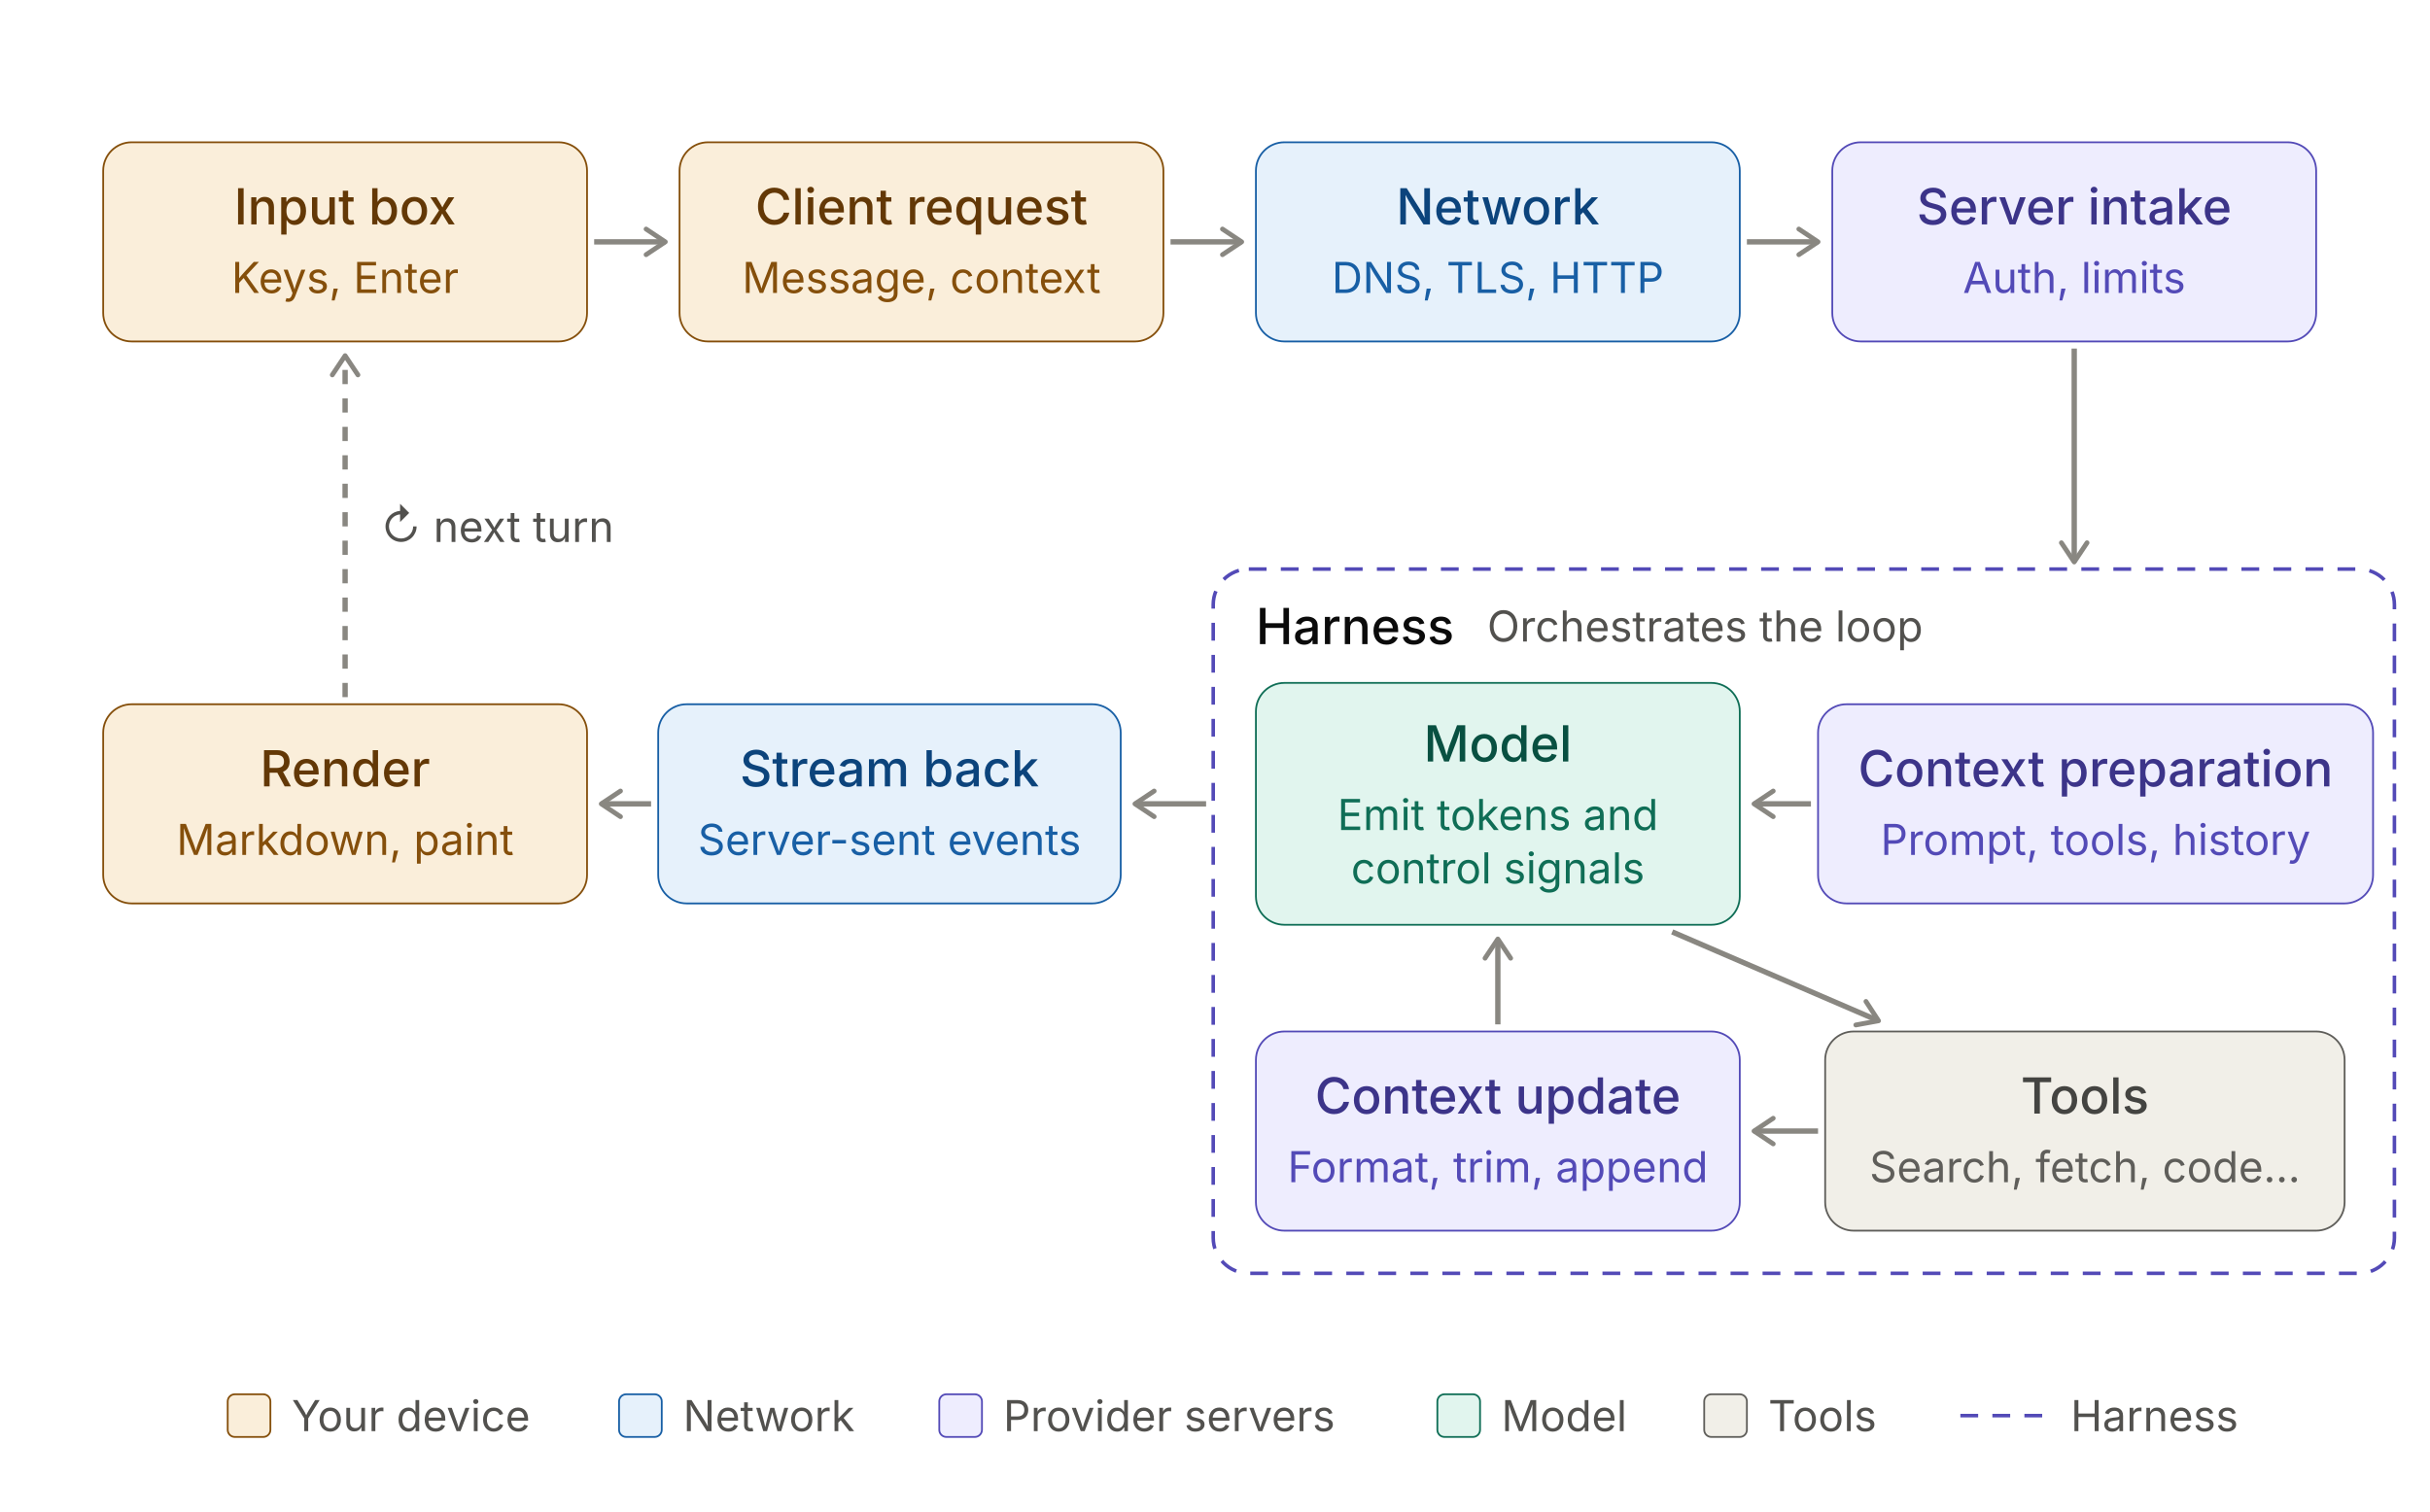
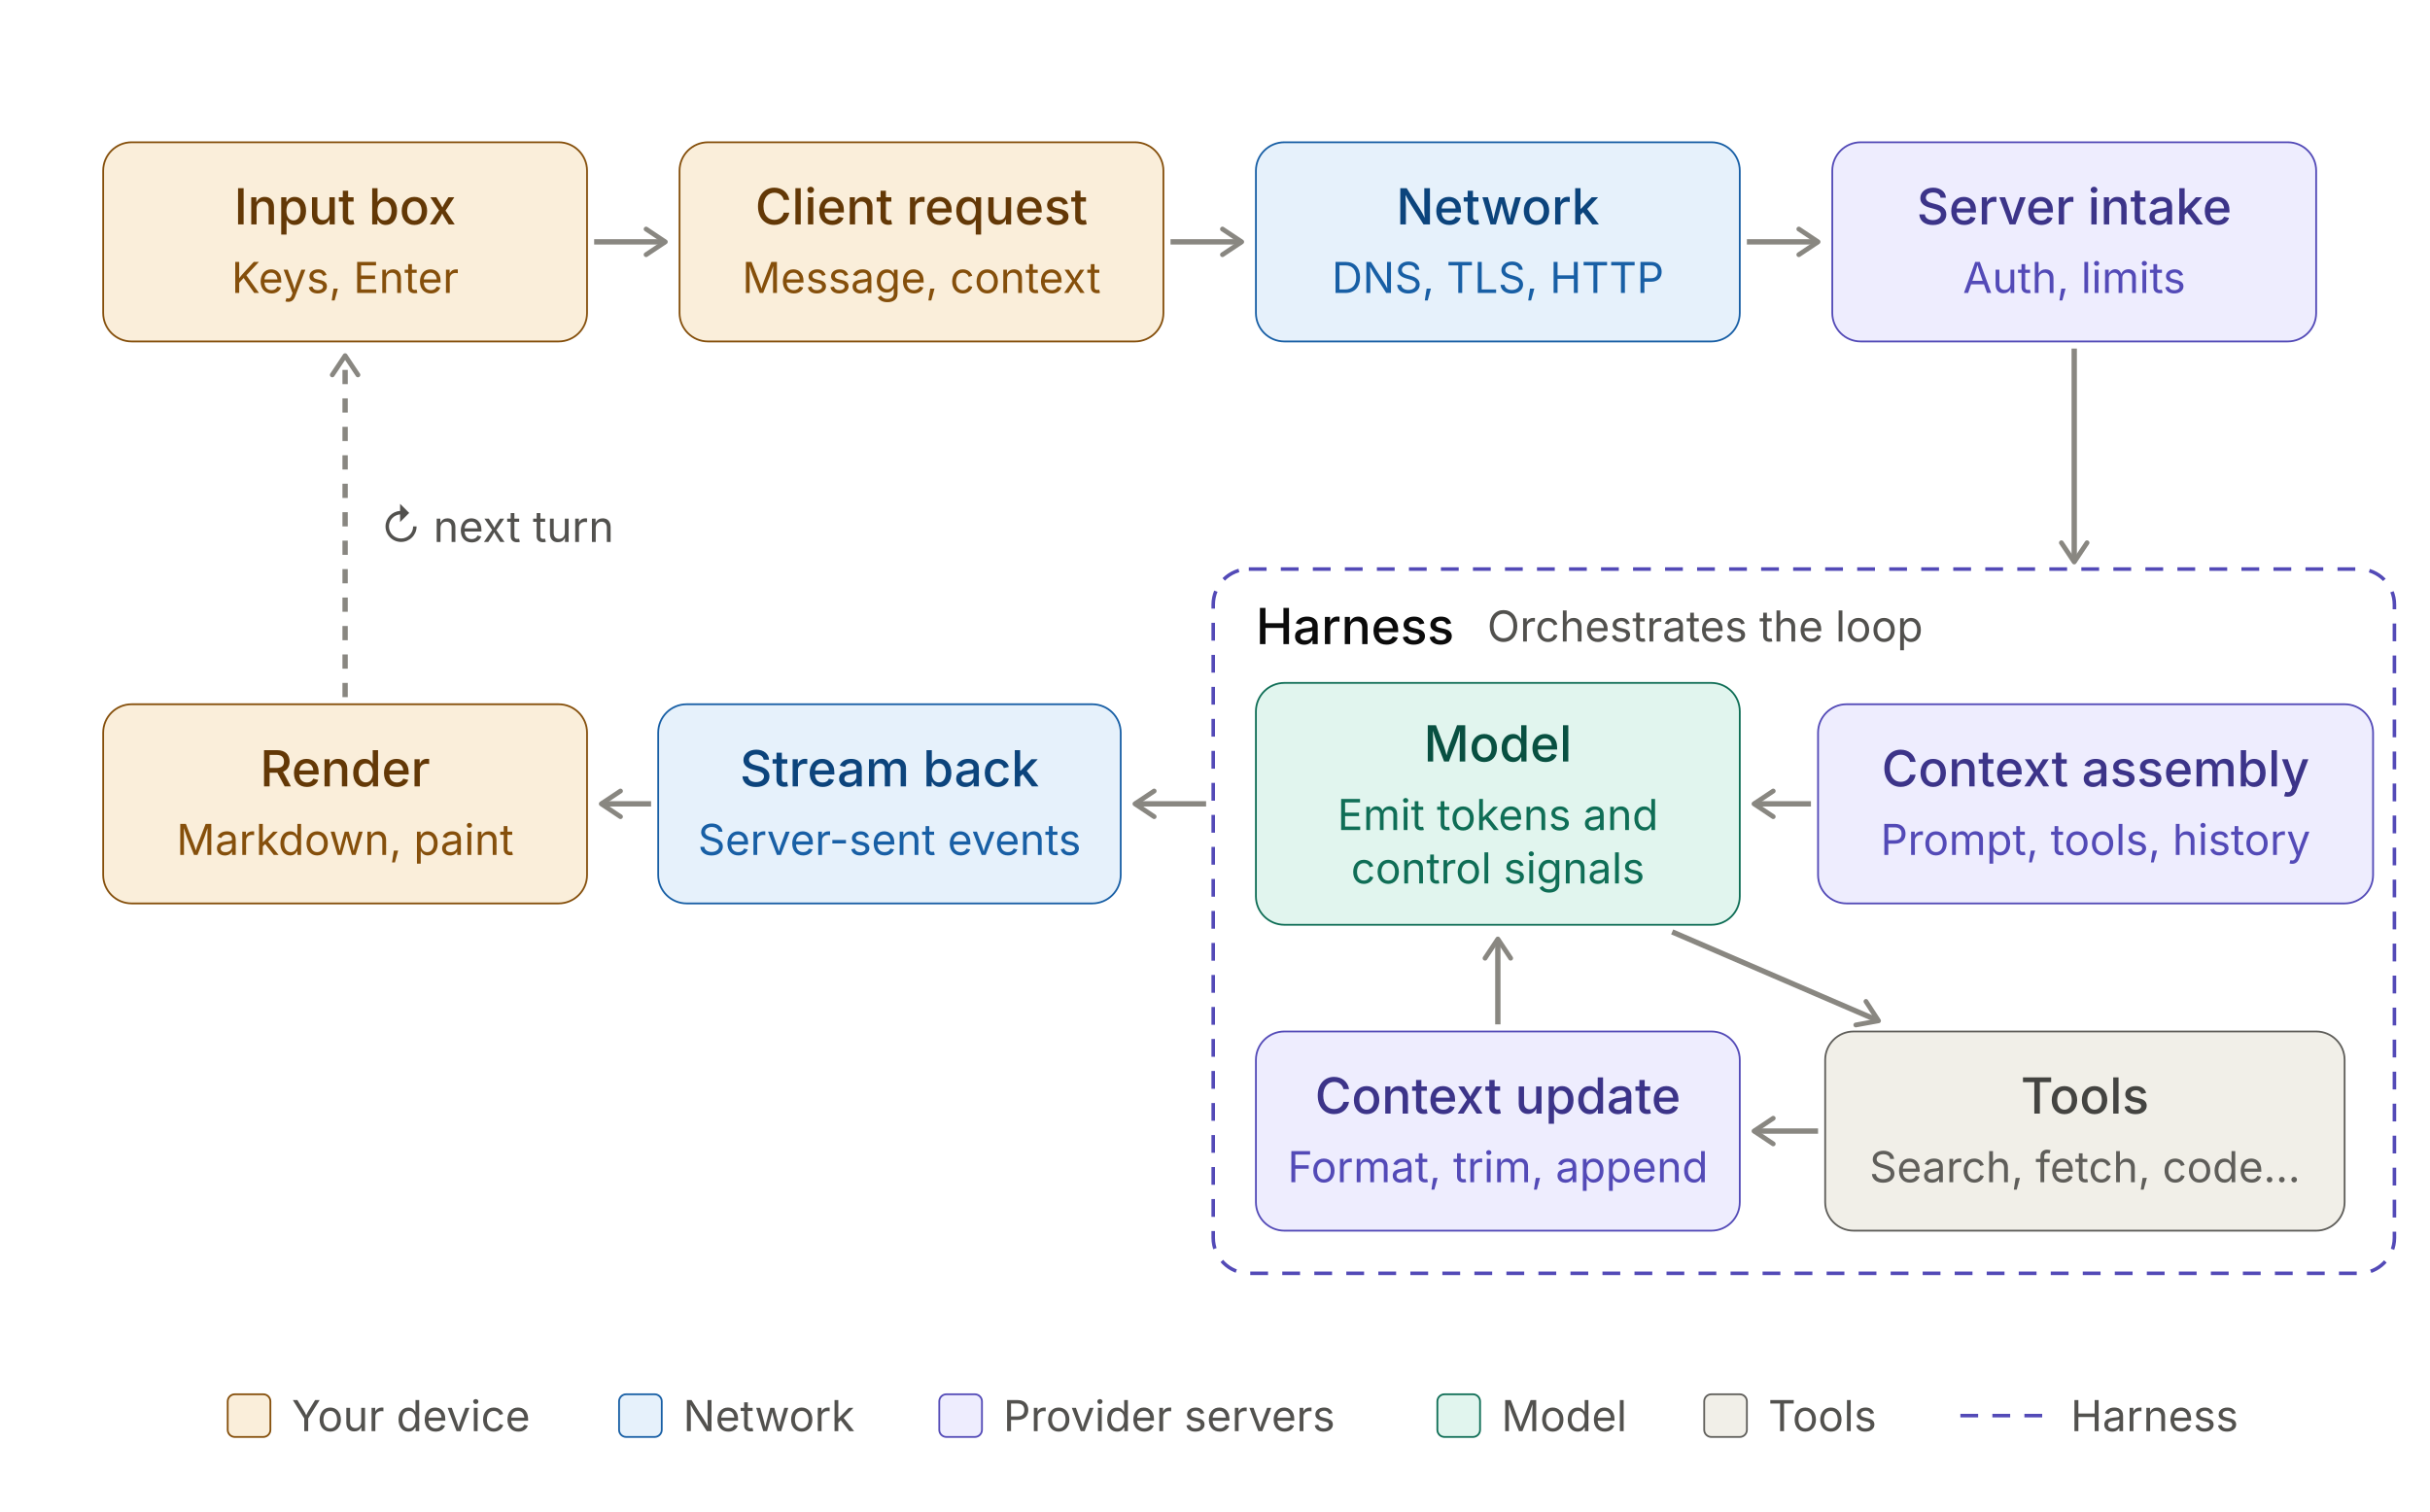
<svg xmlns="http://www.w3.org/2000/svg" width="100%" viewBox="0 0 683 425" role="img" style="">
  <defs>
    <marker id="arrow" viewBox="0 0 10 10" refX="8" refY="5" markerWidth="6" markerHeight="6" orient="auto-start-reverse">
      <path d="M2 1L8 5L2 9" fill="none" stroke="context-stroke" stroke-width="1.5" stroke-linecap="round" stroke-linejoin="round" />
    </marker>
  </defs>
  <rect x="341" y="160" width="332" height="198" rx="10" fill="none" stroke="#534AB7" stroke-width="1" stroke-dasharray="5 4" style="fill:none;stroke:rgb(83, 74, 183);color:rgb(11, 11, 11);stroke-width:1px;stroke-dasharray:5px, 4px;stroke-linecap:butt;stroke-linejoin:miter;opacity:1;font-family:anthropic-sans, -apple-system, BlinkMacSystemFont, Segoe UI, sans-serif;font-size:16px;font-weight:400;text-anchor:start;dominant-baseline:auto" />
  <g style="fill:rgb(0, 0, 0);stroke:none;color:rgb(11, 11, 11);stroke-width:1px;stroke-linecap:butt;stroke-linejoin:miter;opacity:1;font-family:anthropic-sans, -apple-system, BlinkMacSystemFont, Segoe UI, sans-serif;font-size:16px;font-weight:400;text-anchor:start;dominant-baseline:auto">
    <text x="353" y="176" dominant-baseline="central" style="fill:rgb(11, 11, 11);stroke:none;color:rgb(11, 11, 11);stroke-width:1px;stroke-linecap:butt;stroke-linejoin:miter;opacity:1;font-family:anthropic-sans, -apple-system, BlinkMacSystemFont, Segoe UI, sans-serif;font-size:14px;font-weight:500;text-anchor:start;dominant-baseline:central">Harness</text>
    <text x="418" y="176" dominant-baseline="central" style="fill:rgb(82, 81, 78);stroke:none;color:rgb(11, 11, 11);stroke-width:1px;stroke-linecap:butt;stroke-linejoin:miter;opacity:1;font-family:anthropic-sans, -apple-system, BlinkMacSystemFont, Segoe UI, sans-serif;font-size:12px;font-weight:400;text-anchor:start;dominant-baseline:central">Orchestrates the loop</text>
  </g>
  <g style="fill:rgb(0, 0, 0);stroke:none;color:rgb(11, 11, 11);stroke-width:1px;stroke-linecap:butt;stroke-linejoin:miter;opacity:1;font-family:anthropic-sans, -apple-system, BlinkMacSystemFont, Segoe UI, sans-serif;font-size:16px;font-weight:400;text-anchor:start;dominant-baseline:auto">
    <rect x="29" y="40" width="136" height="56" rx="8" stroke-width="0.5" style="fill:rgb(250, 238, 218);stroke:rgb(133, 79, 11);color:rgb(11, 11, 11);stroke-width:0.5px;stroke-linecap:butt;stroke-linejoin:miter;opacity:1;font-family:anthropic-sans, -apple-system, BlinkMacSystemFont, Segoe UI, sans-serif;font-size:16px;font-weight:400;text-anchor:start;dominant-baseline:auto" />
    <text x="97" y="58" text-anchor="middle" dominant-baseline="central" style="fill:rgb(99, 56, 6);stroke:none;color:rgb(11, 11, 11);stroke-width:1px;stroke-linecap:butt;stroke-linejoin:miter;opacity:1;font-family:anthropic-sans, -apple-system, BlinkMacSystemFont, Segoe UI, sans-serif;font-size:14px;font-weight:500;text-anchor:middle;dominant-baseline:central">Input box</text>
    <text x="97" y="78" text-anchor="middle" dominant-baseline="central" style="fill:rgb(133, 79, 11);stroke:none;color:rgb(11, 11, 11);stroke-width:1px;stroke-linecap:butt;stroke-linejoin:miter;opacity:1;font-family:anthropic-sans, -apple-system, BlinkMacSystemFont, Segoe UI, sans-serif;font-size:12px;font-weight:400;text-anchor:middle;dominant-baseline:central">Keys, Enter</text>
  </g>
  <g style="fill:rgb(0, 0, 0);stroke:none;color:rgb(11, 11, 11);stroke-width:1px;stroke-linecap:butt;stroke-linejoin:miter;opacity:1;font-family:anthropic-sans, -apple-system, BlinkMacSystemFont, Segoe UI, sans-serif;font-size:16px;font-weight:400;text-anchor:start;dominant-baseline:auto">
    <rect x="191" y="40" width="136" height="56" rx="8" stroke-width="0.5" style="fill:rgb(250, 238, 218);stroke:rgb(133, 79, 11);color:rgb(11, 11, 11);stroke-width:0.5px;stroke-linecap:butt;stroke-linejoin:miter;opacity:1;font-family:anthropic-sans, -apple-system, BlinkMacSystemFont, Segoe UI, sans-serif;font-size:16px;font-weight:400;text-anchor:start;dominant-baseline:auto" />
    <text x="259" y="58" text-anchor="middle" dominant-baseline="central" style="fill:rgb(99, 56, 6);stroke:none;color:rgb(11, 11, 11);stroke-width:1px;stroke-linecap:butt;stroke-linejoin:miter;opacity:1;font-family:anthropic-sans, -apple-system, BlinkMacSystemFont, Segoe UI, sans-serif;font-size:14px;font-weight:500;text-anchor:middle;dominant-baseline:central">Client request</text>
    <text x="259" y="78" text-anchor="middle" dominant-baseline="central" style="fill:rgb(133, 79, 11);stroke:none;color:rgb(11, 11, 11);stroke-width:1px;stroke-linecap:butt;stroke-linejoin:miter;opacity:1;font-family:anthropic-sans, -apple-system, BlinkMacSystemFont, Segoe UI, sans-serif;font-size:12px;font-weight:400;text-anchor:middle;dominant-baseline:central">Message, context</text>
  </g>
  <g style="fill:rgb(0, 0, 0);stroke:none;color:rgb(11, 11, 11);stroke-width:1px;stroke-linecap:butt;stroke-linejoin:miter;opacity:1;font-family:anthropic-sans, -apple-system, BlinkMacSystemFont, Segoe UI, sans-serif;font-size:16px;font-weight:400;text-anchor:start;dominant-baseline:auto">
    <rect x="353" y="40" width="136" height="56" rx="8" stroke-width="0.5" style="fill:rgb(230, 241, 251);stroke:rgb(24, 95, 165);color:rgb(11, 11, 11);stroke-width:0.5px;stroke-linecap:butt;stroke-linejoin:miter;opacity:1;font-family:anthropic-sans, -apple-system, BlinkMacSystemFont, Segoe UI, sans-serif;font-size:16px;font-weight:400;text-anchor:start;dominant-baseline:auto" />
    <text x="421" y="58" text-anchor="middle" dominant-baseline="central" style="fill:rgb(12, 68, 124);stroke:none;color:rgb(11, 11, 11);stroke-width:1px;stroke-linecap:butt;stroke-linejoin:miter;opacity:1;font-family:anthropic-sans, -apple-system, BlinkMacSystemFont, Segoe UI, sans-serif;font-size:14px;font-weight:500;text-anchor:middle;dominant-baseline:central">Network</text>
    <text x="421" y="78" text-anchor="middle" dominant-baseline="central" style="fill:rgb(24, 95, 165);stroke:none;color:rgb(11, 11, 11);stroke-width:1px;stroke-linecap:butt;stroke-linejoin:miter;opacity:1;font-family:anthropic-sans, -apple-system, BlinkMacSystemFont, Segoe UI, sans-serif;font-size:12px;font-weight:400;text-anchor:middle;dominant-baseline:central">DNS, TLS, HTTP</text>
  </g>
  <g style="fill:rgb(0, 0, 0);stroke:none;color:rgb(11, 11, 11);stroke-width:1px;stroke-linecap:butt;stroke-linejoin:miter;opacity:1;font-family:anthropic-sans, -apple-system, BlinkMacSystemFont, Segoe UI, sans-serif;font-size:16px;font-weight:400;text-anchor:start;dominant-baseline:auto">
    <rect x="515" y="40" width="136" height="56" rx="8" stroke-width="0.5" style="fill:rgb(238, 237, 254);stroke:rgb(83, 74, 183);color:rgb(11, 11, 11);stroke-width:0.5px;stroke-linecap:butt;stroke-linejoin:miter;opacity:1;font-family:anthropic-sans, -apple-system, BlinkMacSystemFont, Segoe UI, sans-serif;font-size:16px;font-weight:400;text-anchor:start;dominant-baseline:auto" />
    <text x="583" y="58" text-anchor="middle" dominant-baseline="central" style="fill:rgb(60, 52, 137);stroke:none;color:rgb(11, 11, 11);stroke-width:1px;stroke-linecap:butt;stroke-linejoin:miter;opacity:1;font-family:anthropic-sans, -apple-system, BlinkMacSystemFont, Segoe UI, sans-serif;font-size:14px;font-weight:500;text-anchor:middle;dominant-baseline:central">Server intake</text>
    <text x="583" y="78" text-anchor="middle" dominant-baseline="central" style="fill:rgb(83, 74, 183);stroke:none;color:rgb(11, 11, 11);stroke-width:1px;stroke-linecap:butt;stroke-linejoin:miter;opacity:1;font-family:anthropic-sans, -apple-system, BlinkMacSystemFont, Segoe UI, sans-serif;font-size:12px;font-weight:400;text-anchor:middle;dominant-baseline:central">Auth, limits</text>
  </g>
  <line x1="167" y1="68" x2="187" y2="68" marker-end="url(#arrow)" style="fill:none;stroke:rgb(137, 135, 129);color:rgb(11, 11, 11);stroke-width:1.5px;stroke-linecap:butt;stroke-linejoin:miter;opacity:1;font-family:anthropic-sans, -apple-system, BlinkMacSystemFont, Segoe UI, sans-serif;font-size:16px;font-weight:400;text-anchor:start;dominant-baseline:auto" />
  <line x1="329" y1="68" x2="349" y2="68" marker-end="url(#arrow)" style="fill:none;stroke:rgb(137, 135, 129);color:rgb(11, 11, 11);stroke-width:1.5px;stroke-linecap:butt;stroke-linejoin:miter;opacity:1;font-family:anthropic-sans, -apple-system, BlinkMacSystemFont, Segoe UI, sans-serif;font-size:16px;font-weight:400;text-anchor:start;dominant-baseline:auto" />
  <line x1="491" y1="68" x2="511" y2="68" marker-end="url(#arrow)" style="fill:none;stroke:rgb(137, 135, 129);color:rgb(11, 11, 11);stroke-width:1.5px;stroke-linecap:butt;stroke-linejoin:miter;opacity:1;font-family:anthropic-sans, -apple-system, BlinkMacSystemFont, Segoe UI, sans-serif;font-size:16px;font-weight:400;text-anchor:start;dominant-baseline:auto" />
  <line x1="583" y1="98" x2="583" y2="158" marker-end="url(#arrow)" style="fill:none;stroke:rgb(137, 135, 129);color:rgb(11, 11, 11);stroke-width:1.5px;stroke-linecap:butt;stroke-linejoin:miter;opacity:1;font-family:anthropic-sans, -apple-system, BlinkMacSystemFont, Segoe UI, sans-serif;font-size:16px;font-weight:400;text-anchor:start;dominant-baseline:auto" />
  <g style="fill:rgb(0, 0, 0);stroke:none;color:rgb(11, 11, 11);stroke-width:1px;stroke-linecap:butt;stroke-linejoin:miter;opacity:1;font-family:anthropic-sans, -apple-system, BlinkMacSystemFont, Segoe UI, sans-serif;font-size:16px;font-weight:400;text-anchor:start;dominant-baseline:auto">
    <rect x="511" y="198" width="156" height="56" rx="8" stroke-width="0.5" style="fill:rgb(238, 237, 254);stroke:rgb(83, 74, 183);color:rgb(11, 11, 11);stroke-width:0.5px;stroke-linecap:butt;stroke-linejoin:miter;opacity:1;font-family:anthropic-sans, -apple-system, BlinkMacSystemFont, Segoe UI, sans-serif;font-size:16px;font-weight:400;text-anchor:start;dominant-baseline:auto" />
-     <text x="589" y="216" text-anchor="middle" dominant-baseline="central" style="fill:rgb(60, 52, 137);stroke:none;color:rgb(11, 11, 11);stroke-width:1px;stroke-linecap:butt;stroke-linejoin:miter;opacity:1;font-family:anthropic-sans, -apple-system, BlinkMacSystemFont, Segoe UI, sans-serif;font-size:14px;font-weight:500;text-anchor:middle;dominant-baseline:central">Context preparation</text>
+     <text x="589" y="216" text-anchor="middle" dominant-baseline="central" style="fill:rgb(60, 52, 137);stroke:none;color:rgb(11, 11, 11);stroke-width:1px;stroke-linecap:butt;stroke-linejoin:miter;opacity:1;font-family:anthropic-sans, -apple-system, BlinkMacSystemFont, Segoe UI, sans-serif;font-size:14px;font-weight:500;text-anchor:middle;dominant-baseline:central">Context assembly</text>
    <text x="589" y="236" text-anchor="middle" dominant-baseline="central" style="fill:rgb(83, 74, 183);stroke:none;color:rgb(11, 11, 11);stroke-width:1px;stroke-linecap:butt;stroke-linejoin:miter;opacity:1;font-family:anthropic-sans, -apple-system, BlinkMacSystemFont, Segoe UI, sans-serif;font-size:12px;font-weight:400;text-anchor:middle;dominant-baseline:central">Prompt, tools, history</text>
  </g>
  <g style="fill:rgb(0, 0, 0);stroke:none;color:rgb(11, 11, 11);stroke-width:1px;stroke-linecap:butt;stroke-linejoin:miter;opacity:1;font-family:anthropic-sans, -apple-system, BlinkMacSystemFont, Segoe UI, sans-serif;font-size:16px;font-weight:400;text-anchor:start;dominant-baseline:auto">
    <rect x="353" y="192" width="136" height="68" rx="8" stroke-width="0.5" style="fill:rgb(225, 245, 238);stroke:rgb(15, 110, 86);color:rgb(11, 11, 11);stroke-width:0.5px;stroke-linecap:butt;stroke-linejoin:miter;opacity:1;font-family:anthropic-sans, -apple-system, BlinkMacSystemFont, Segoe UI, sans-serif;font-size:16px;font-weight:400;text-anchor:start;dominant-baseline:auto" />
    <text x="421" y="209" text-anchor="middle" dominant-baseline="central" style="fill:rgb(8, 80, 65);stroke:none;color:rgb(11, 11, 11);stroke-width:1px;stroke-linecap:butt;stroke-linejoin:miter;opacity:1;font-family:anthropic-sans, -apple-system, BlinkMacSystemFont, Segoe UI, sans-serif;font-size:14px;font-weight:500;text-anchor:middle;dominant-baseline:central">Model</text>
    <text x="421" y="229" text-anchor="middle" dominant-baseline="central" style="fill:rgb(15, 110, 86);stroke:none;color:rgb(11, 11, 11);stroke-width:1px;stroke-linecap:butt;stroke-linejoin:miter;opacity:1;font-family:anthropic-sans, -apple-system, BlinkMacSystemFont, Segoe UI, sans-serif;font-size:12px;font-weight:400;text-anchor:middle;dominant-baseline:central">Emit tokens and</text>
    <text x="421" y="244" text-anchor="middle" dominant-baseline="central" style="fill:rgb(15, 110, 86);stroke:none;color:rgb(11, 11, 11);stroke-width:1px;stroke-linecap:butt;stroke-linejoin:miter;opacity:1;font-family:anthropic-sans, -apple-system, BlinkMacSystemFont, Segoe UI, sans-serif;font-size:12px;font-weight:400;text-anchor:middle;dominant-baseline:central">control signals</text>
  </g>
  <g style="fill:rgb(0, 0, 0);stroke:none;color:rgb(11, 11, 11);stroke-width:1px;stroke-linecap:butt;stroke-linejoin:miter;opacity:1;font-family:anthropic-sans, -apple-system, BlinkMacSystemFont, Segoe UI, sans-serif;font-size:16px;font-weight:400;text-anchor:start;dominant-baseline:auto">
    <rect x="513" y="290" width="146" height="56" rx="8" stroke-width="0.5" style="fill:rgb(241, 239, 232);stroke:rgb(95, 94, 90);color:rgb(11, 11, 11);stroke-width:0.5px;stroke-linecap:butt;stroke-linejoin:miter;opacity:1;font-family:anthropic-sans, -apple-system, BlinkMacSystemFont, Segoe UI, sans-serif;font-size:16px;font-weight:400;text-anchor:start;dominant-baseline:auto" />
    <text x="586" y="308" text-anchor="middle" dominant-baseline="central" style="fill:rgb(68, 68, 65);stroke:none;color:rgb(11, 11, 11);stroke-width:1px;stroke-linecap:butt;stroke-linejoin:miter;opacity:1;font-family:anthropic-sans, -apple-system, BlinkMacSystemFont, Segoe UI, sans-serif;font-size:14px;font-weight:500;text-anchor:middle;dominant-baseline:central">Tools</text>
    <text x="586" y="328" text-anchor="middle" dominant-baseline="central" style="fill:rgb(95, 94, 90);stroke:none;color:rgb(11, 11, 11);stroke-width:1px;stroke-linecap:butt;stroke-linejoin:miter;opacity:1;font-family:anthropic-sans, -apple-system, BlinkMacSystemFont, Segoe UI, sans-serif;font-size:12px;font-weight:400;text-anchor:middle;dominant-baseline:central">Search, fetch, code...</text>
  </g>
  <g style="fill:rgb(0, 0, 0);stroke:none;color:rgb(11, 11, 11);stroke-width:1px;stroke-linecap:butt;stroke-linejoin:miter;opacity:1;font-family:anthropic-sans, -apple-system, BlinkMacSystemFont, Segoe UI, sans-serif;font-size:16px;font-weight:400;text-anchor:start;dominant-baseline:auto">
    <rect x="353" y="290" width="136" height="56" rx="8" stroke-width="0.5" style="fill:rgb(238, 237, 254);stroke:rgb(83, 74, 183);color:rgb(11, 11, 11);stroke-width:0.5px;stroke-linecap:butt;stroke-linejoin:miter;opacity:1;font-family:anthropic-sans, -apple-system, BlinkMacSystemFont, Segoe UI, sans-serif;font-size:16px;font-weight:400;text-anchor:start;dominant-baseline:auto" />
    <text x="421" y="308" text-anchor="middle" dominant-baseline="central" style="fill:rgb(60, 52, 137);stroke:none;color:rgb(11, 11, 11);stroke-width:1px;stroke-linecap:butt;stroke-linejoin:miter;opacity:1;font-family:anthropic-sans, -apple-system, BlinkMacSystemFont, Segoe UI, sans-serif;font-size:14px;font-weight:500;text-anchor:middle;dominant-baseline:central">Context update</text>
    <text x="421" y="328" text-anchor="middle" dominant-baseline="central" style="fill:rgb(83, 74, 183);stroke:none;color:rgb(11, 11, 11);stroke-width:1px;stroke-linecap:butt;stroke-linejoin:miter;opacity:1;font-family:anthropic-sans, -apple-system, BlinkMacSystemFont, Segoe UI, sans-serif;font-size:12px;font-weight:400;text-anchor:middle;dominant-baseline:central">Format, trim, append</text>
  </g>
  <line x1="509" y1="226" x2="493" y2="226" marker-end="url(#arrow)" style="fill:none;stroke:rgb(137, 135, 129);color:rgb(11, 11, 11);stroke-width:1.5px;stroke-linecap:butt;stroke-linejoin:miter;opacity:1;font-family:anthropic-sans, -apple-system, BlinkMacSystemFont, Segoe UI, sans-serif;font-size:16px;font-weight:400;text-anchor:start;dominant-baseline:auto" />
  <line x1="470" y1="262" x2="528" y2="287" marker-end="url(#arrow)" style="fill:none;stroke:rgb(137, 135, 129);color:rgb(11, 11, 11);stroke-width:1.5px;stroke-linecap:butt;stroke-linejoin:miter;opacity:1;font-family:anthropic-sans, -apple-system, BlinkMacSystemFont, Segoe UI, sans-serif;font-size:16px;font-weight:400;text-anchor:start;dominant-baseline:auto" />
  <line x1="511" y1="318" x2="493" y2="318" marker-end="url(#arrow)" style="fill:none;stroke:rgb(137, 135, 129);color:rgb(11, 11, 11);stroke-width:1.5px;stroke-linecap:butt;stroke-linejoin:miter;opacity:1;font-family:anthropic-sans, -apple-system, BlinkMacSystemFont, Segoe UI, sans-serif;font-size:16px;font-weight:400;text-anchor:start;dominant-baseline:auto" />
  <line x1="421" y1="288" x2="421" y2="264" marker-end="url(#arrow)" style="fill:none;stroke:rgb(137, 135, 129);color:rgb(11, 11, 11);stroke-width:1.5px;stroke-linecap:butt;stroke-linejoin:miter;opacity:1;font-family:anthropic-sans, -apple-system, BlinkMacSystemFont, Segoe UI, sans-serif;font-size:16px;font-weight:400;text-anchor:start;dominant-baseline:auto" />
  <g style="fill:rgb(0, 0, 0);stroke:none;color:rgb(11, 11, 11);stroke-width:1px;stroke-linecap:butt;stroke-linejoin:miter;opacity:1;font-family:anthropic-sans, -apple-system, BlinkMacSystemFont, Segoe UI, sans-serif;font-size:16px;font-weight:400;text-anchor:start;dominant-baseline:auto">
    <rect x="185" y="198" width="130" height="56" rx="8" stroke-width="0.5" style="fill:rgb(230, 241, 251);stroke:rgb(24, 95, 165);color:rgb(11, 11, 11);stroke-width:0.5px;stroke-linecap:butt;stroke-linejoin:miter;opacity:1;font-family:anthropic-sans, -apple-system, BlinkMacSystemFont, Segoe UI, sans-serif;font-size:16px;font-weight:400;text-anchor:start;dominant-baseline:auto" />
    <text x="250" y="216" text-anchor="middle" dominant-baseline="central" style="fill:rgb(12, 68, 124);stroke:none;color:rgb(11, 11, 11);stroke-width:1px;stroke-linecap:butt;stroke-linejoin:miter;opacity:1;font-family:anthropic-sans, -apple-system, BlinkMacSystemFont, Segoe UI, sans-serif;font-size:14px;font-weight:500;text-anchor:middle;dominant-baseline:central">Stream back</text>
    <text x="250" y="236" text-anchor="middle" dominant-baseline="central" style="fill:rgb(24, 95, 165);stroke:none;color:rgb(11, 11, 11);stroke-width:1px;stroke-linecap:butt;stroke-linejoin:miter;opacity:1;font-family:anthropic-sans, -apple-system, BlinkMacSystemFont, Segoe UI, sans-serif;font-size:12px;font-weight:400;text-anchor:middle;dominant-baseline:central">Server-sent events</text>
  </g>
  <g style="fill:rgb(0, 0, 0);stroke:none;color:rgb(11, 11, 11);stroke-width:1px;stroke-linecap:butt;stroke-linejoin:miter;opacity:1;font-family:anthropic-sans, -apple-system, BlinkMacSystemFont, Segoe UI, sans-serif;font-size:16px;font-weight:400;text-anchor:start;dominant-baseline:auto">
    <rect x="29" y="198" width="136" height="56" rx="8" stroke-width="0.5" style="fill:rgb(250, 238, 218);stroke:rgb(133, 79, 11);color:rgb(11, 11, 11);stroke-width:0.5px;stroke-linecap:butt;stroke-linejoin:miter;opacity:1;font-family:anthropic-sans, -apple-system, BlinkMacSystemFont, Segoe UI, sans-serif;font-size:16px;font-weight:400;text-anchor:start;dominant-baseline:auto" />
    <text x="97" y="216" text-anchor="middle" dominant-baseline="central" style="fill:rgb(99, 56, 6);stroke:none;color:rgb(11, 11, 11);stroke-width:1px;stroke-linecap:butt;stroke-linejoin:miter;opacity:1;font-family:anthropic-sans, -apple-system, BlinkMacSystemFont, Segoe UI, sans-serif;font-size:14px;font-weight:500;text-anchor:middle;dominant-baseline:central">Render</text>
    <text x="97" y="236" text-anchor="middle" dominant-baseline="central" style="fill:rgb(133, 79, 11);stroke:none;color:rgb(11, 11, 11);stroke-width:1px;stroke-linecap:butt;stroke-linejoin:miter;opacity:1;font-family:anthropic-sans, -apple-system, BlinkMacSystemFont, Segoe UI, sans-serif;font-size:12px;font-weight:400;text-anchor:middle;dominant-baseline:central">Markdown, paint</text>
  </g>
  <line x1="339" y1="226" x2="319" y2="226" marker-end="url(#arrow)" style="fill:none;stroke:rgb(137, 135, 129);color:rgb(11, 11, 11);stroke-width:1.5px;stroke-linecap:butt;stroke-linejoin:miter;opacity:1;font-family:anthropic-sans, -apple-system, BlinkMacSystemFont, Segoe UI, sans-serif;font-size:16px;font-weight:400;text-anchor:start;dominant-baseline:auto" />
  <line x1="183" y1="226" x2="169" y2="226" marker-end="url(#arrow)" style="fill:none;stroke:rgb(137, 135, 129);color:rgb(11, 11, 11);stroke-width:1.5px;stroke-linecap:butt;stroke-linejoin:miter;opacity:1;font-family:anthropic-sans, -apple-system, BlinkMacSystemFont, Segoe UI, sans-serif;font-size:16px;font-weight:400;text-anchor:start;dominant-baseline:auto" />
  <line x1="97" y1="196" x2="97" y2="100" stroke-dasharray="4 4" marker-end="url(#arrow)" style="fill:none;stroke:rgb(137, 135, 129);color:rgb(11, 11, 11);stroke-width:1.5px;stroke-dasharray:4px, 4px;stroke-linecap:butt;stroke-linejoin:miter;opacity:1;font-family:anthropic-sans, -apple-system, BlinkMacSystemFont, Segoe UI, sans-serif;font-size:16px;font-weight:400;text-anchor:start;dominant-baseline:auto" />
  <text x="107" y="148" dominant-baseline="central" style="fill:rgb(82, 81, 78);stroke:none;color:rgb(11, 11, 11);stroke-width:1px;stroke-linecap:butt;stroke-linejoin:miter;opacity:1;font-family:anthropic-sans, -apple-system, BlinkMacSystemFont, Segoe UI, sans-serif;font-size:12px;font-weight:400;text-anchor:start;dominant-baseline:central">↻ next turn</text>
  <rect x="64" y="392" width="12" height="12" rx="2" stroke-width="0.5" style="fill:rgb(250, 238, 218);stroke:rgb(133, 79, 11);color:rgb(11, 11, 11);stroke-width:0.5px;stroke-linecap:butt;stroke-linejoin:miter;opacity:1;font-family:anthropic-sans, -apple-system, BlinkMacSystemFont, Segoe UI, sans-serif;font-size:16px;font-weight:400;text-anchor:start;dominant-baseline:auto" />
  <text x="82" y="398" dominant-baseline="central" style="fill:rgb(82, 81, 78);stroke:none;color:rgb(11, 11, 11);stroke-width:1px;stroke-linecap:butt;stroke-linejoin:miter;opacity:1;font-family:anthropic-sans, -apple-system, BlinkMacSystemFont, Segoe UI, sans-serif;font-size:12px;font-weight:400;text-anchor:start;dominant-baseline:central">Your device</text>
  <rect x="174" y="392" width="12" height="12" rx="2" stroke-width="0.5" style="fill:rgb(230, 241, 251);stroke:rgb(24, 95, 165);color:rgb(11, 11, 11);stroke-width:0.5px;stroke-linecap:butt;stroke-linejoin:miter;opacity:1;font-family:anthropic-sans, -apple-system, BlinkMacSystemFont, Segoe UI, sans-serif;font-size:16px;font-weight:400;text-anchor:start;dominant-baseline:auto" />
  <text x="192" y="398" dominant-baseline="central" style="fill:rgb(82, 81, 78);stroke:none;color:rgb(11, 11, 11);stroke-width:1px;stroke-linecap:butt;stroke-linejoin:miter;opacity:1;font-family:anthropic-sans, -apple-system, BlinkMacSystemFont, Segoe UI, sans-serif;font-size:12px;font-weight:400;text-anchor:start;dominant-baseline:central">Network</text>
  <rect x="264" y="392" width="12" height="12" rx="2" stroke-width="0.5" style="fill:rgb(238, 237, 254);stroke:rgb(83, 74, 183);color:rgb(11, 11, 11);stroke-width:0.5px;stroke-linecap:butt;stroke-linejoin:miter;opacity:1;font-family:anthropic-sans, -apple-system, BlinkMacSystemFont, Segoe UI, sans-serif;font-size:16px;font-weight:400;text-anchor:start;dominant-baseline:auto" />
  <text x="282" y="398" dominant-baseline="central" style="fill:rgb(82, 81, 78);stroke:none;color:rgb(11, 11, 11);stroke-width:1px;stroke-linecap:butt;stroke-linejoin:miter;opacity:1;font-family:anthropic-sans, -apple-system, BlinkMacSystemFont, Segoe UI, sans-serif;font-size:12px;font-weight:400;text-anchor:start;dominant-baseline:central">Provider servers</text>
  <rect x="404" y="392" width="12" height="12" rx="2" stroke-width="0.5" style="fill:rgb(225, 245, 238);stroke:rgb(15, 110, 86);color:rgb(11, 11, 11);stroke-width:0.5px;stroke-linecap:butt;stroke-linejoin:miter;opacity:1;font-family:anthropic-sans, -apple-system, BlinkMacSystemFont, Segoe UI, sans-serif;font-size:16px;font-weight:400;text-anchor:start;dominant-baseline:auto" />
  <text x="422" y="398" dominant-baseline="central" style="fill:rgb(82, 81, 78);stroke:none;color:rgb(11, 11, 11);stroke-width:1px;stroke-linecap:butt;stroke-linejoin:miter;opacity:1;font-family:anthropic-sans, -apple-system, BlinkMacSystemFont, Segoe UI, sans-serif;font-size:12px;font-weight:400;text-anchor:start;dominant-baseline:central">Model</text>
  <rect x="479" y="392" width="12" height="12" rx="2" stroke-width="0.5" style="fill:rgb(241, 239, 232);stroke:rgb(95, 94, 90);color:rgb(11, 11, 11);stroke-width:0.5px;stroke-linecap:butt;stroke-linejoin:miter;opacity:1;font-family:anthropic-sans, -apple-system, BlinkMacSystemFont, Segoe UI, sans-serif;font-size:16px;font-weight:400;text-anchor:start;dominant-baseline:auto" />
  <text x="497" y="398" dominant-baseline="central" style="fill:rgb(82, 81, 78);stroke:none;color:rgb(11, 11, 11);stroke-width:1px;stroke-linecap:butt;stroke-linejoin:miter;opacity:1;font-family:anthropic-sans, -apple-system, BlinkMacSystemFont, Segoe UI, sans-serif;font-size:12px;font-weight:400;text-anchor:start;dominant-baseline:central">Tools</text>
  <line x1="551" y1="398" x2="575" y2="398" stroke="#534AB7" stroke-width="1" stroke-dasharray="5 4" style="fill:rgb(0, 0, 0);stroke:rgb(83, 74, 183);color:rgb(11, 11, 11);stroke-width:1px;stroke-dasharray:5px, 4px;stroke-linecap:butt;stroke-linejoin:miter;opacity:1;font-family:anthropic-sans, -apple-system, BlinkMacSystemFont, Segoe UI, sans-serif;font-size:16px;font-weight:400;text-anchor:start;dominant-baseline:auto" />
  <text x="582" y="398" dominant-baseline="central" style="fill:rgb(82, 81, 78);stroke:none;color:rgb(11, 11, 11);stroke-width:1px;stroke-linecap:butt;stroke-linejoin:miter;opacity:1;font-family:anthropic-sans, -apple-system, BlinkMacSystemFont, Segoe UI, sans-serif;font-size:12px;font-weight:400;text-anchor:start;dominant-baseline:central">Harness</text>
</svg>
